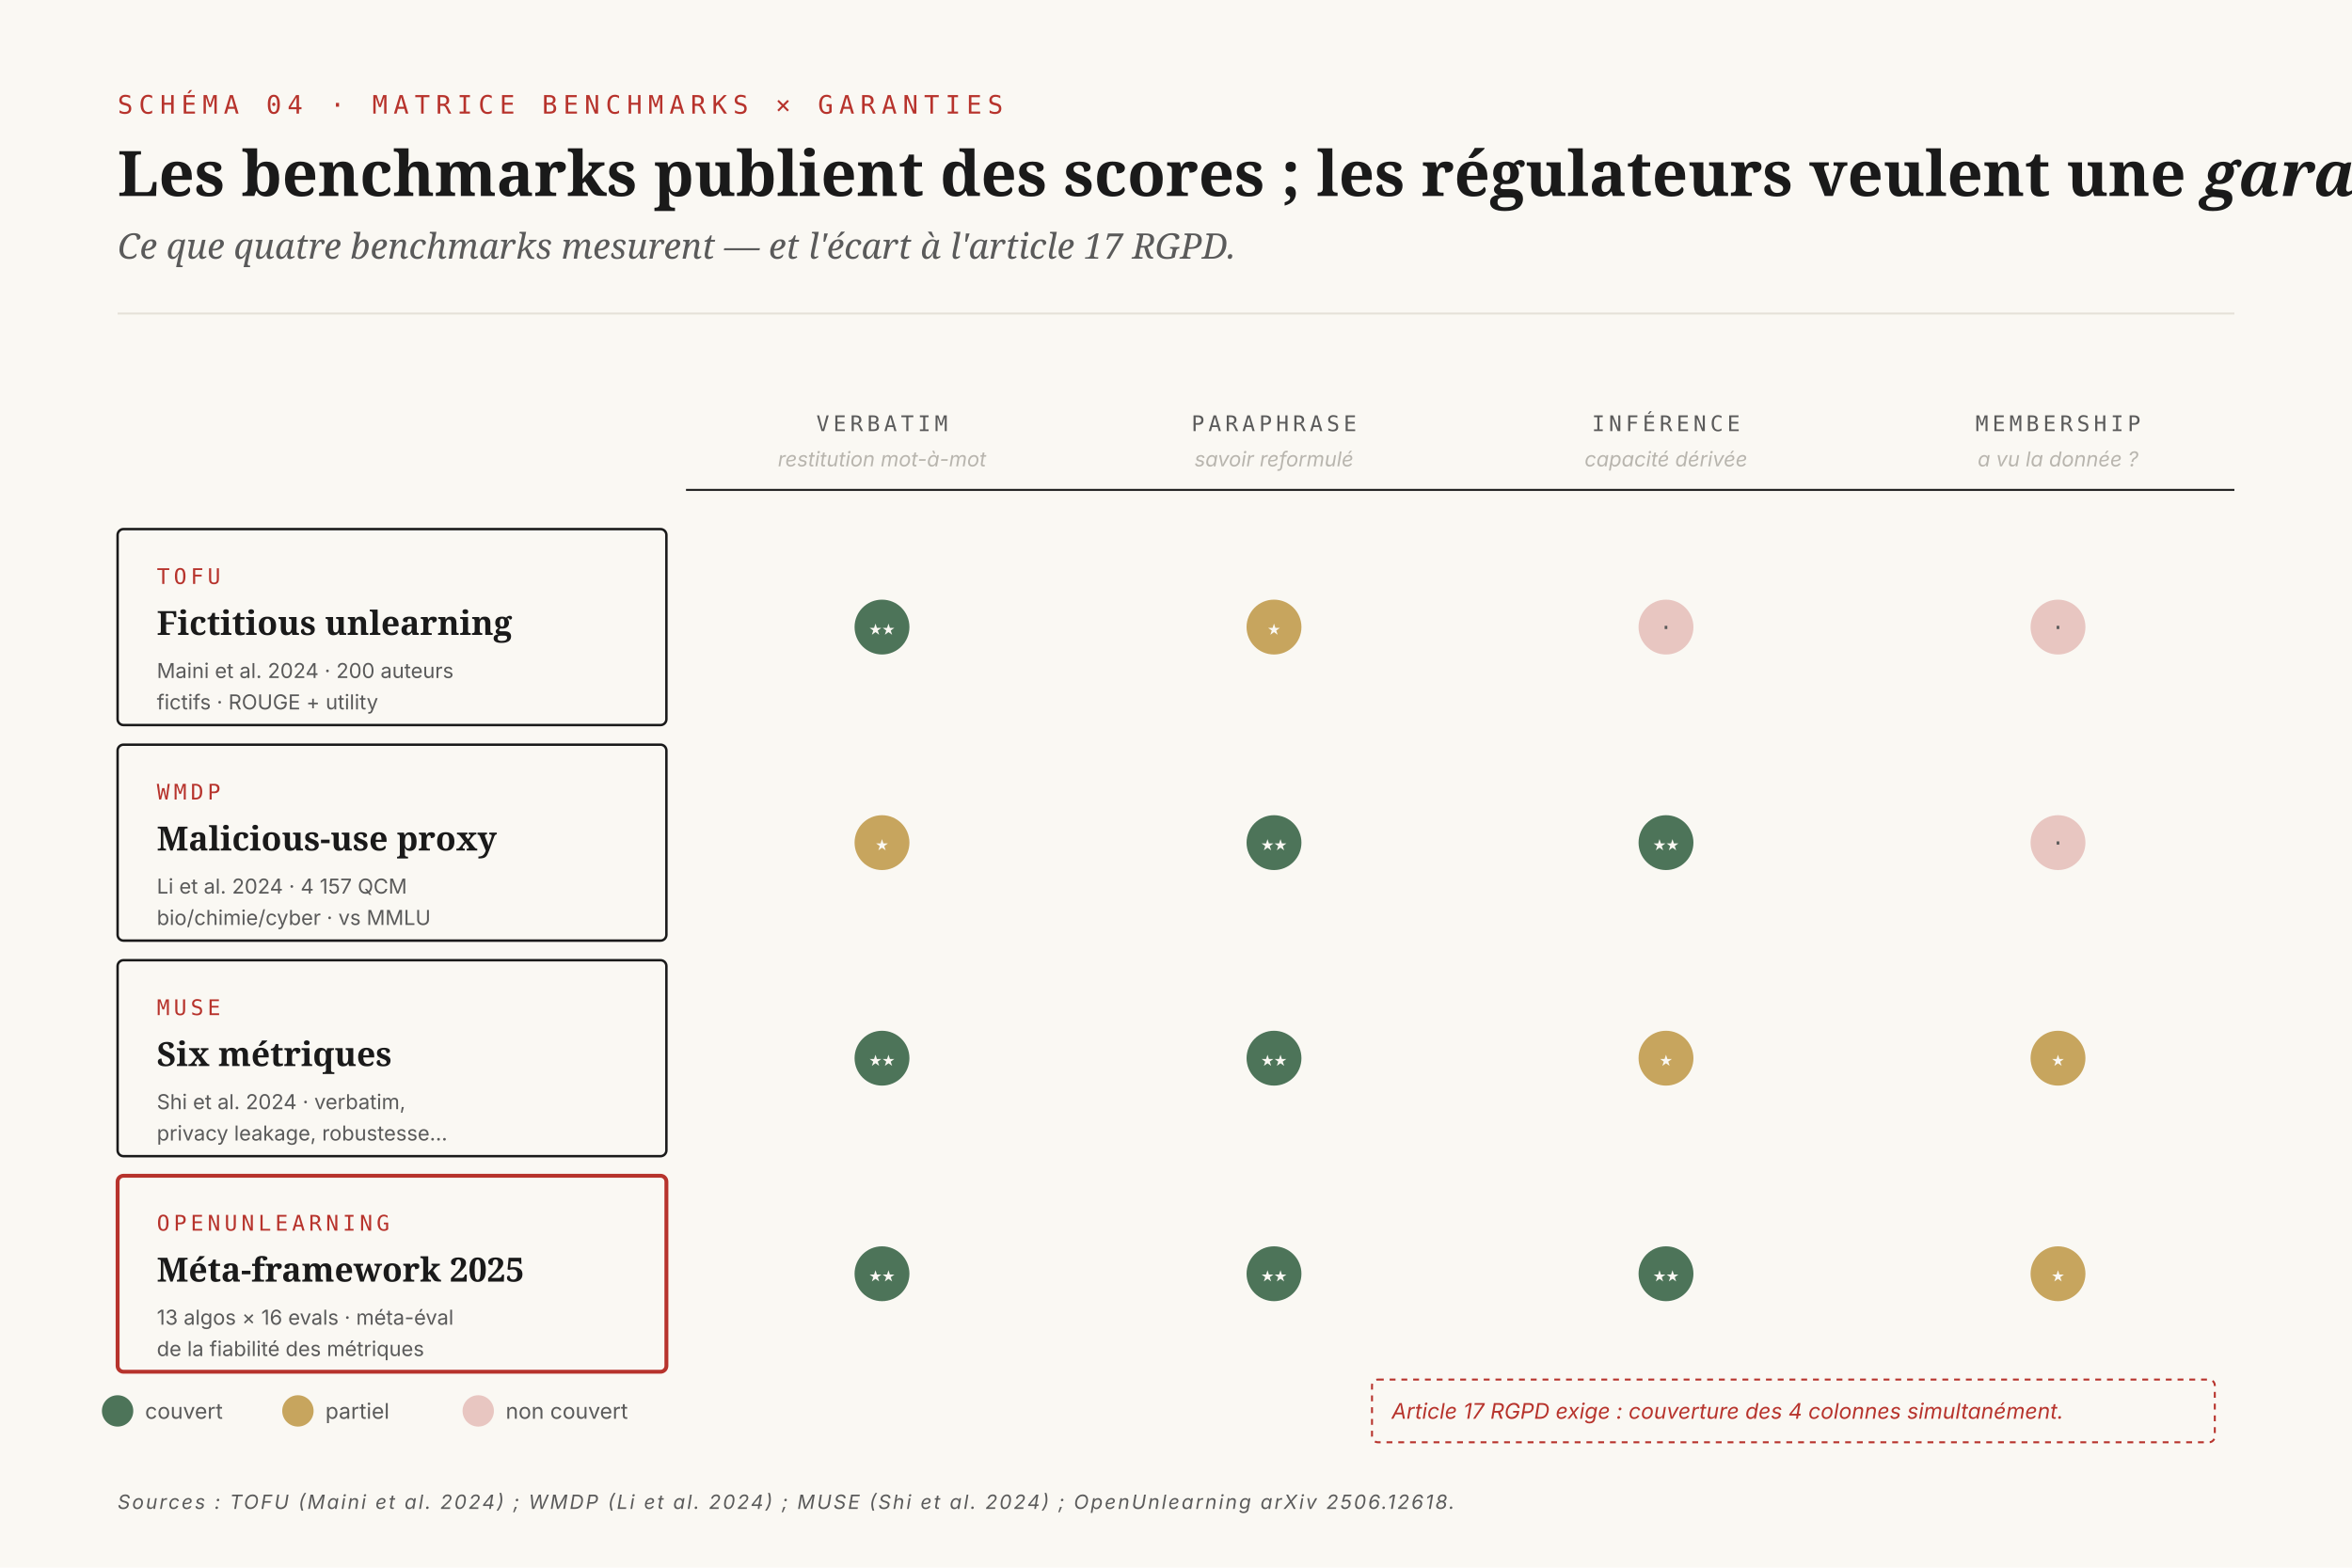
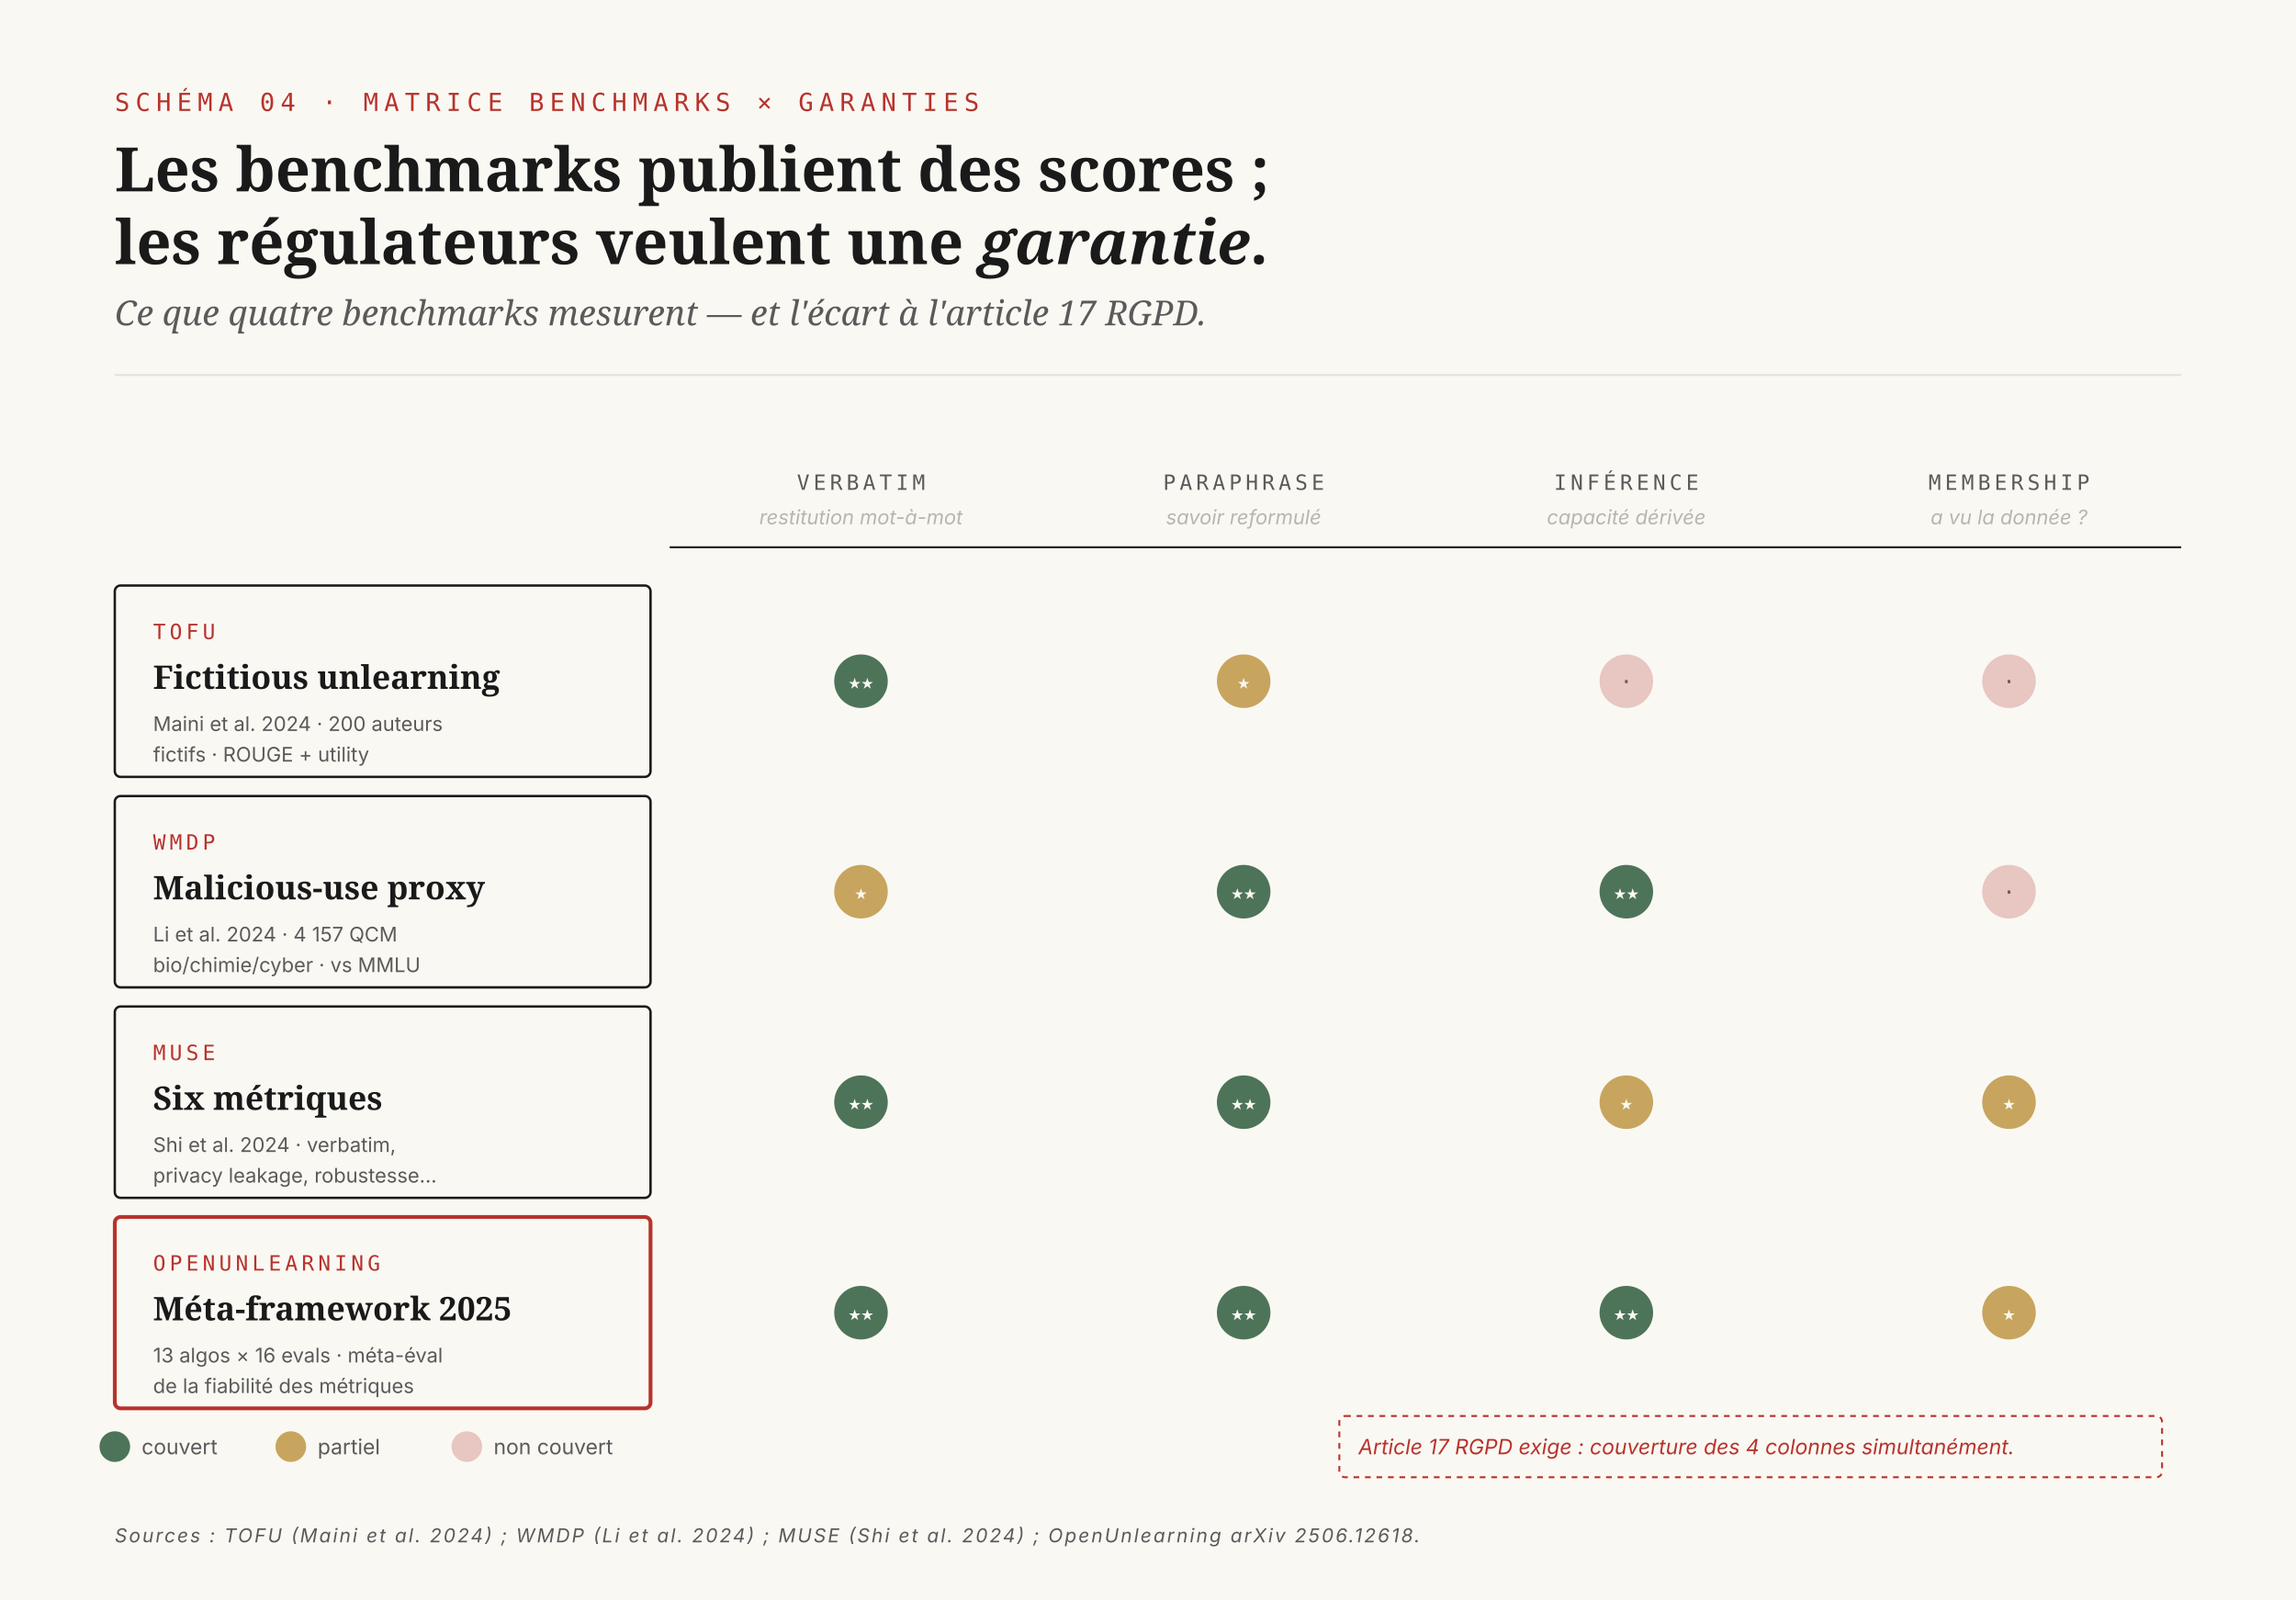
- <svg xmlns="http://www.w3.org/2000/svg" viewBox="0 0 1200 800" font-family="Inter, sans-serif">
+ <svg xmlns="http://www.w3.org/2000/svg" viewBox="0 0 1200 836" font-family="Inter, sans-serif">
  <defs>
    <style>
      .display { font-family: 'Fraunces', Georgia, serif; }
      .body    { font-family: 'Inter', system-ui, sans-serif; }
      .mono    { font-family: 'JetBrains Mono', monospace; }
    </style>
  </defs>
-   <rect width="1200" height="800" fill="#FAF8F3" />
+   <rect width="1200" height="836" fill="#FAF8F3" />
  <text x="60" y="58" class="mono" font-size="13" letter-spacing="3" fill="#B7332C">SCHÉMA 04 · MATRICE BENCHMARKS × GARANTIES</text>
-   <text x="60" y="100" class="display" font-size="32" font-weight="600" fill="#1A1A1A">Les benchmarks publient des scores ; les régulateurs veulent une <tspan font-style="italic">garantie</tspan>.</text>
-   <text x="60" y="132" class="display" font-size="18" font-style="italic" fill="#5A5A5A">Ce que quatre benchmarks mesurent — et l'écart à l'article 17 RGPD.</text>
-   <line x1="60" y1="160" x2="1140" y2="160" stroke="#E5E1D8" stroke-width="1" />
+   <text x="60" y="100" class="display" font-size="32" font-weight="600" fill="#1A1A1A">
+     <tspan x="60">Les benchmarks publient des scores ;</tspan>
+     <tspan x="60" y="138">les régulateurs veulent une <tspan font-style="italic">garantie</tspan>.</tspan>
+   </text>
+   <text x="60" y="170" class="display" font-size="18" font-style="italic" fill="#5A5A5A">Ce que quatre benchmarks mesurent — et l'écart à l'article 17 RGPD.</text>
+   <line x1="60" y1="196" x2="1140" y2="196" stroke="#E5E1D8" stroke-width="1" />
  <g>
-     <text x="450" y="220" class="mono" font-size="11" letter-spacing="2" text-anchor="middle" fill="#5A5A5A">VERBATIM</text>
-     <text x="450" y="238" class="body" font-size="10.5" font-style="italic" text-anchor="middle" fill="#B8B5AE">restitution mot-à-mot</text>
-     <text x="650" y="220" class="mono" font-size="11" letter-spacing="2" text-anchor="middle" fill="#5A5A5A">PARAPHRASE</text>
-     <text x="650" y="238" class="body" font-size="10.5" font-style="italic" text-anchor="middle" fill="#B8B5AE">savoir reformulé</text>
-     <text x="850" y="220" class="mono" font-size="11" letter-spacing="2" text-anchor="middle" fill="#5A5A5A">INFÉRENCE</text>
-     <text x="850" y="238" class="body" font-size="10.5" font-style="italic" text-anchor="middle" fill="#B8B5AE">capacité dérivée</text>
-     <text x="1050" y="220" class="mono" font-size="11" letter-spacing="2" text-anchor="middle" fill="#5A5A5A">MEMBERSHIP</text>
-     <text x="1050" y="238" class="body" font-size="10.5" font-style="italic" text-anchor="middle" fill="#B8B5AE">a vu la donnée ?</text>
+     <text x="450" y="256" class="mono" font-size="11" letter-spacing="2" text-anchor="middle" fill="#5A5A5A">VERBATIM</text>
+     <text x="450" y="274" class="body" font-size="10.5" font-style="italic" text-anchor="middle" fill="#B8B5AE">restitution mot-à-mot</text>
+     <text x="650" y="256" class="mono" font-size="11" letter-spacing="2" text-anchor="middle" fill="#5A5A5A">PARAPHRASE</text>
+     <text x="650" y="274" class="body" font-size="10.5" font-style="italic" text-anchor="middle" fill="#B8B5AE">savoir reformulé</text>
+     <text x="850" y="256" class="mono" font-size="11" letter-spacing="2" text-anchor="middle" fill="#5A5A5A">INFÉRENCE</text>
+     <text x="850" y="274" class="body" font-size="10.5" font-style="italic" text-anchor="middle" fill="#B8B5AE">capacité dérivée</text>
+     <text x="1050" y="256" class="mono" font-size="11" letter-spacing="2" text-anchor="middle" fill="#5A5A5A">MEMBERSHIP</text>
+     <text x="1050" y="274" class="body" font-size="10.5" font-style="italic" text-anchor="middle" fill="#B8B5AE">a vu la donnée ?</text>
  </g>
-   <line x1="350" y1="250" x2="1140" y2="250" stroke="#1A1A1A" stroke-width="1" />
+   <line x1="350" y1="286" x2="1140" y2="286" stroke="#1A1A1A" stroke-width="1" />
  <g class="interactive" data-card="bench-tofu" tabindex="0" role="button" aria-label="Benchmark TOFU">
-     <rect x="60" y="270" width="280" height="100" rx="3" fill="#FAF8F3" stroke="#1A1A1A" stroke-width="1.25" />
-     <text x="80" y="298" class="mono" font-size="11" letter-spacing="2" fill="#B7332C">TOFU</text>
-     <text x="80" y="324" class="display" font-size="17" font-weight="600" fill="#1A1A1A">Fictitious unlearning</text>
-     <text x="80" y="346" class="body" font-size="10.5" fill="#5A5A5A">Maini et al. 2024 · 200 auteurs</text>
-     <text x="80" y="362" class="body" font-size="10.5" fill="#5A5A5A">fictifs · ROUGE + utility</text>
-     <circle cx="450" cy="320" r="14" fill="#2F5D3F" fill-opacity="0.85" />
-     <text x="450" y="324" class="mono" font-size="11" font-weight="500" text-anchor="middle" fill="#FAF8F3">★★</text>
-     <circle cx="650" cy="320" r="14" fill="#B58A2C" fill-opacity="0.75" />
-     <text x="650" y="324" class="mono" font-size="11" font-weight="500" text-anchor="middle" fill="#FAF8F3">★</text>
-     <circle cx="850" cy="320" r="14" fill="#B7332C" fill-opacity="0.25" />
-     <text x="850" y="324" class="mono" font-size="11" font-weight="500" text-anchor="middle" fill="#5A5A5A">·</text>
-     <circle cx="1050" cy="320" r="14" fill="#B7332C" fill-opacity="0.25" />
-     <text x="1050" y="324" class="mono" font-size="11" font-weight="500" text-anchor="middle" fill="#5A5A5A">·</text>
+     <rect x="60" y="306" width="280" height="100" rx="3" fill="#FAF8F3" stroke="#1A1A1A" stroke-width="1.25" />
+     <text x="80" y="334" class="mono" font-size="11" letter-spacing="2" fill="#B7332C">TOFU</text>
+     <text x="80" y="360" class="display" font-size="17" font-weight="600" fill="#1A1A1A">Fictitious unlearning</text>
+     <text x="80" y="382" class="body" font-size="10.5" fill="#5A5A5A">Maini et al. 2024 · 200 auteurs</text>
+     <text x="80" y="398" class="body" font-size="10.5" fill="#5A5A5A">fictifs · ROUGE + utility</text>
+     <circle cx="450" cy="356" r="14" fill="#2F5D3F" fill-opacity="0.85" />
+     <text x="450" y="360" class="mono" font-size="11" font-weight="500" text-anchor="middle" fill="#FAF8F3">★★</text>
+     <circle cx="650" cy="356" r="14" fill="#B58A2C" fill-opacity="0.75" />
+     <text x="650" y="360" class="mono" font-size="11" font-weight="500" text-anchor="middle" fill="#FAF8F3">★</text>
+     <circle cx="850" cy="356" r="14" fill="#B7332C" fill-opacity="0.25" />
+     <text x="850" y="360" class="mono" font-size="11" font-weight="500" text-anchor="middle" fill="#5A5A5A">·</text>
+     <circle cx="1050" cy="356" r="14" fill="#B7332C" fill-opacity="0.25" />
+     <text x="1050" y="360" class="mono" font-size="11" font-weight="500" text-anchor="middle" fill="#5A5A5A">·</text>
  </g>
  <g class="interactive" data-card="bench-wmdp" tabindex="0" role="button" aria-label="Benchmark WMDP">
-     <rect x="60" y="380" width="280" height="100" rx="3" fill="#FAF8F3" stroke="#1A1A1A" stroke-width="1.25" />
-     <text x="80" y="408" class="mono" font-size="11" letter-spacing="2" fill="#B7332C">WMDP</text>
-     <text x="80" y="434" class="display" font-size="17" font-weight="600" fill="#1A1A1A">Malicious-use proxy</text>
-     <text x="80" y="456" class="body" font-size="10.5" fill="#5A5A5A">Li et al. 2024 · 4 157 QCM</text>
-     <text x="80" y="472" class="body" font-size="10.5" fill="#5A5A5A">bio/chimie/cyber · vs MMLU</text>
-     <circle cx="450" cy="430" r="14" fill="#B58A2C" fill-opacity="0.75" />
-     <text x="450" y="434" class="mono" font-size="11" font-weight="500" text-anchor="middle" fill="#FAF8F3">★</text>
-     <circle cx="650" cy="430" r="14" fill="#2F5D3F" fill-opacity="0.85" />
-     <text x="650" y="434" class="mono" font-size="11" font-weight="500" text-anchor="middle" fill="#FAF8F3">★★</text>
-     <circle cx="850" cy="430" r="14" fill="#2F5D3F" fill-opacity="0.85" />
-     <text x="850" y="434" class="mono" font-size="11" font-weight="500" text-anchor="middle" fill="#FAF8F3">★★</text>
-     <circle cx="1050" cy="430" r="14" fill="#B7332C" fill-opacity="0.25" />
-     <text x="1050" y="434" class="mono" font-size="11" font-weight="500" text-anchor="middle" fill="#5A5A5A">·</text>
+     <rect x="60" y="416" width="280" height="100" rx="3" fill="#FAF8F3" stroke="#1A1A1A" stroke-width="1.25" />
+     <text x="80" y="444" class="mono" font-size="11" letter-spacing="2" fill="#B7332C">WMDP</text>
+     <text x="80" y="470" class="display" font-size="17" font-weight="600" fill="#1A1A1A">Malicious-use proxy</text>
+     <text x="80" y="492" class="body" font-size="10.5" fill="#5A5A5A">Li et al. 2024 · 4 157 QCM</text>
+     <text x="80" y="508" class="body" font-size="10.5" fill="#5A5A5A">bio/chimie/cyber · vs MMLU</text>
+     <circle cx="450" cy="466" r="14" fill="#B58A2C" fill-opacity="0.75" />
+     <text x="450" y="470" class="mono" font-size="11" font-weight="500" text-anchor="middle" fill="#FAF8F3">★</text>
+     <circle cx="650" cy="466" r="14" fill="#2F5D3F" fill-opacity="0.85" />
+     <text x="650" y="470" class="mono" font-size="11" font-weight="500" text-anchor="middle" fill="#FAF8F3">★★</text>
+     <circle cx="850" cy="466" r="14" fill="#2F5D3F" fill-opacity="0.85" />
+     <text x="850" y="470" class="mono" font-size="11" font-weight="500" text-anchor="middle" fill="#FAF8F3">★★</text>
+     <circle cx="1050" cy="466" r="14" fill="#B7332C" fill-opacity="0.25" />
+     <text x="1050" y="470" class="mono" font-size="11" font-weight="500" text-anchor="middle" fill="#5A5A5A">·</text>
  </g>
  <g class="interactive" data-card="bench-muse" tabindex="0" role="button" aria-label="Benchmark MUSE">
-     <rect x="60" y="490" width="280" height="100" rx="3" fill="#FAF8F3" stroke="#1A1A1A" stroke-width="1.25" />
-     <text x="80" y="518" class="mono" font-size="11" letter-spacing="2" fill="#B7332C">MUSE</text>
-     <text x="80" y="544" class="display" font-size="17" font-weight="600" fill="#1A1A1A">Six métriques</text>
-     <text x="80" y="566" class="body" font-size="10.5" fill="#5A5A5A">Shi et al. 2024 · verbatim,</text>
-     <text x="80" y="582" class="body" font-size="10.5" fill="#5A5A5A">privacy leakage, robustesse…</text>
-     <circle cx="450" cy="540" r="14" fill="#2F5D3F" fill-opacity="0.85" />
-     <text x="450" y="544" class="mono" font-size="11" font-weight="500" text-anchor="middle" fill="#FAF8F3">★★</text>
-     <circle cx="650" cy="540" r="14" fill="#2F5D3F" fill-opacity="0.85" />
-     <text x="650" y="544" class="mono" font-size="11" font-weight="500" text-anchor="middle" fill="#FAF8F3">★★</text>
-     <circle cx="850" cy="540" r="14" fill="#B58A2C" fill-opacity="0.75" />
-     <text x="850" y="544" class="mono" font-size="11" font-weight="500" text-anchor="middle" fill="#FAF8F3">★</text>
-     <circle cx="1050" cy="540" r="14" fill="#B58A2C" fill-opacity="0.75" />
-     <text x="1050" y="544" class="mono" font-size="11" font-weight="500" text-anchor="middle" fill="#FAF8F3">★</text>
+     <rect x="60" y="526" width="280" height="100" rx="3" fill="#FAF8F3" stroke="#1A1A1A" stroke-width="1.25" />
+     <text x="80" y="554" class="mono" font-size="11" letter-spacing="2" fill="#B7332C">MUSE</text>
+     <text x="80" y="580" class="display" font-size="17" font-weight="600" fill="#1A1A1A">Six métriques</text>
+     <text x="80" y="602" class="body" font-size="10.5" fill="#5A5A5A">Shi et al. 2024 · verbatim,</text>
+     <text x="80" y="618" class="body" font-size="10.5" fill="#5A5A5A">privacy leakage, robustesse…</text>
+     <circle cx="450" cy="576" r="14" fill="#2F5D3F" fill-opacity="0.85" />
+     <text x="450" y="580" class="mono" font-size="11" font-weight="500" text-anchor="middle" fill="#FAF8F3">★★</text>
+     <circle cx="650" cy="576" r="14" fill="#2F5D3F" fill-opacity="0.85" />
+     <text x="650" y="580" class="mono" font-size="11" font-weight="500" text-anchor="middle" fill="#FAF8F3">★★</text>
+     <circle cx="850" cy="576" r="14" fill="#B58A2C" fill-opacity="0.75" />
+     <text x="850" y="580" class="mono" font-size="11" font-weight="500" text-anchor="middle" fill="#FAF8F3">★</text>
+     <circle cx="1050" cy="576" r="14" fill="#B58A2C" fill-opacity="0.75" />
+     <text x="1050" y="580" class="mono" font-size="11" font-weight="500" text-anchor="middle" fill="#FAF8F3">★</text>
  </g>
  <g class="interactive" data-card="bench-openunlearn" tabindex="0" role="button" aria-label="OpenUnlearning meta-benchmark">
-     <rect x="60" y="600" width="280" height="100" rx="3" fill="#FAF8F3" stroke="#B7332C" stroke-width="2" />
-     <text x="80" y="628" class="mono" font-size="11" letter-spacing="2" fill="#B7332C">OPENUNLEARNING</text>
-     <text x="80" y="654" class="display" font-size="17" font-weight="600" fill="#1A1A1A">Méta-framework 2025</text>
-     <text x="80" y="676" class="body" font-size="10.5" fill="#5A5A5A">13 algos × 16 evals · méta-éval</text>
-     <text x="80" y="692" class="body" font-size="10.5" fill="#5A5A5A">de la fiabilité des métriques</text>
-     <circle cx="450" cy="650" r="14" fill="#2F5D3F" fill-opacity="0.85" />
-     <text x="450" y="654" class="mono" font-size="11" font-weight="500" text-anchor="middle" fill="#FAF8F3">★★</text>
-     <circle cx="650" cy="650" r="14" fill="#2F5D3F" fill-opacity="0.85" />
-     <text x="650" y="654" class="mono" font-size="11" font-weight="500" text-anchor="middle" fill="#FAF8F3">★★</text>
-     <circle cx="850" cy="650" r="14" fill="#2F5D3F" fill-opacity="0.85" />
-     <text x="850" y="654" class="mono" font-size="11" font-weight="500" text-anchor="middle" fill="#FAF8F3">★★</text>
-     <circle cx="1050" cy="650" r="14" fill="#B58A2C" fill-opacity="0.75" />
-     <text x="1050" y="654" class="mono" font-size="11" font-weight="500" text-anchor="middle" fill="#FAF8F3">★</text>
+     <rect x="60" y="636" width="280" height="100" rx="3" fill="#FAF8F3" stroke="#B7332C" stroke-width="2" />
+     <text x="80" y="664" class="mono" font-size="11" letter-spacing="2" fill="#B7332C">OPENUNLEARNING</text>
+     <text x="80" y="690" class="display" font-size="17" font-weight="600" fill="#1A1A1A">Méta-framework 2025</text>
+     <text x="80" y="712" class="body" font-size="10.5" fill="#5A5A5A">13 algos × 16 evals · méta-éval</text>
+     <text x="80" y="728" class="body" font-size="10.5" fill="#5A5A5A">de la fiabilité des métriques</text>
+     <circle cx="450" cy="686" r="14" fill="#2F5D3F" fill-opacity="0.85" />
+     <text x="450" y="690" class="mono" font-size="11" font-weight="500" text-anchor="middle" fill="#FAF8F3">★★</text>
+     <circle cx="650" cy="686" r="14" fill="#2F5D3F" fill-opacity="0.85" />
+     <text x="650" y="690" class="mono" font-size="11" font-weight="500" text-anchor="middle" fill="#FAF8F3">★★</text>
+     <circle cx="850" cy="686" r="14" fill="#2F5D3F" fill-opacity="0.85" />
+     <text x="850" y="690" class="mono" font-size="11" font-weight="500" text-anchor="middle" fill="#FAF8F3">★★</text>
+     <circle cx="1050" cy="686" r="14" fill="#B58A2C" fill-opacity="0.75" />
+     <text x="1050" y="690" class="mono" font-size="11" font-weight="500" text-anchor="middle" fill="#FAF8F3">★</text>
  </g>
-   <g transform="translate(60, 720)">
+   <g transform="translate(60, 756)">
    <circle cx="0" cy="0" r="8" fill="#2F5D3F" fill-opacity="0.85" />
    <text x="14" y="4" class="body" font-size="11" fill="#5A5A5A">couvert</text>
    <circle cx="92" cy="0" r="8" fill="#B58A2C" fill-opacity="0.75" />
    <text x="106" y="4" class="body" font-size="11" fill="#5A5A5A">partiel</text>
    <circle cx="184" cy="0" r="8" fill="#B7332C" fill-opacity="0.25" />
    <text x="198" y="4" class="body" font-size="11" fill="#5A5A5A">non couvert</text>
  </g>
-   <g transform="translate(710, 720)">
+   <g transform="translate(710, 756)">
    <rect x="-10" y="-16" width="430" height="32" rx="3" fill="none" stroke="#B7332C" stroke-width="1" stroke-dasharray="3 3" />
    <text x="0" y="4" class="body" font-size="11" font-style="italic" fill="#B7332C">Article 17 RGPD exige : couverture des 4 colonnes simultanément.</text>
  </g>
-   <text x="60" y="770" class="body" font-size="10" font-style="italic" letter-spacing="1" fill="#5A5A5A">Sources : TOFU (Maini et al. 2024) ; WMDP (Li et al. 2024) ; MUSE (Shi et al. 2024) ; OpenUnlearning arXiv 2506.12618.</text>
+   <text x="60" y="806" class="body" font-size="10" font-style="italic" letter-spacing="1" fill="#5A5A5A">Sources : TOFU (Maini et al. 2024) ; WMDP (Li et al. 2024) ; MUSE (Shi et al. 2024) ; OpenUnlearning arXiv 2506.12618.</text>
</svg>
